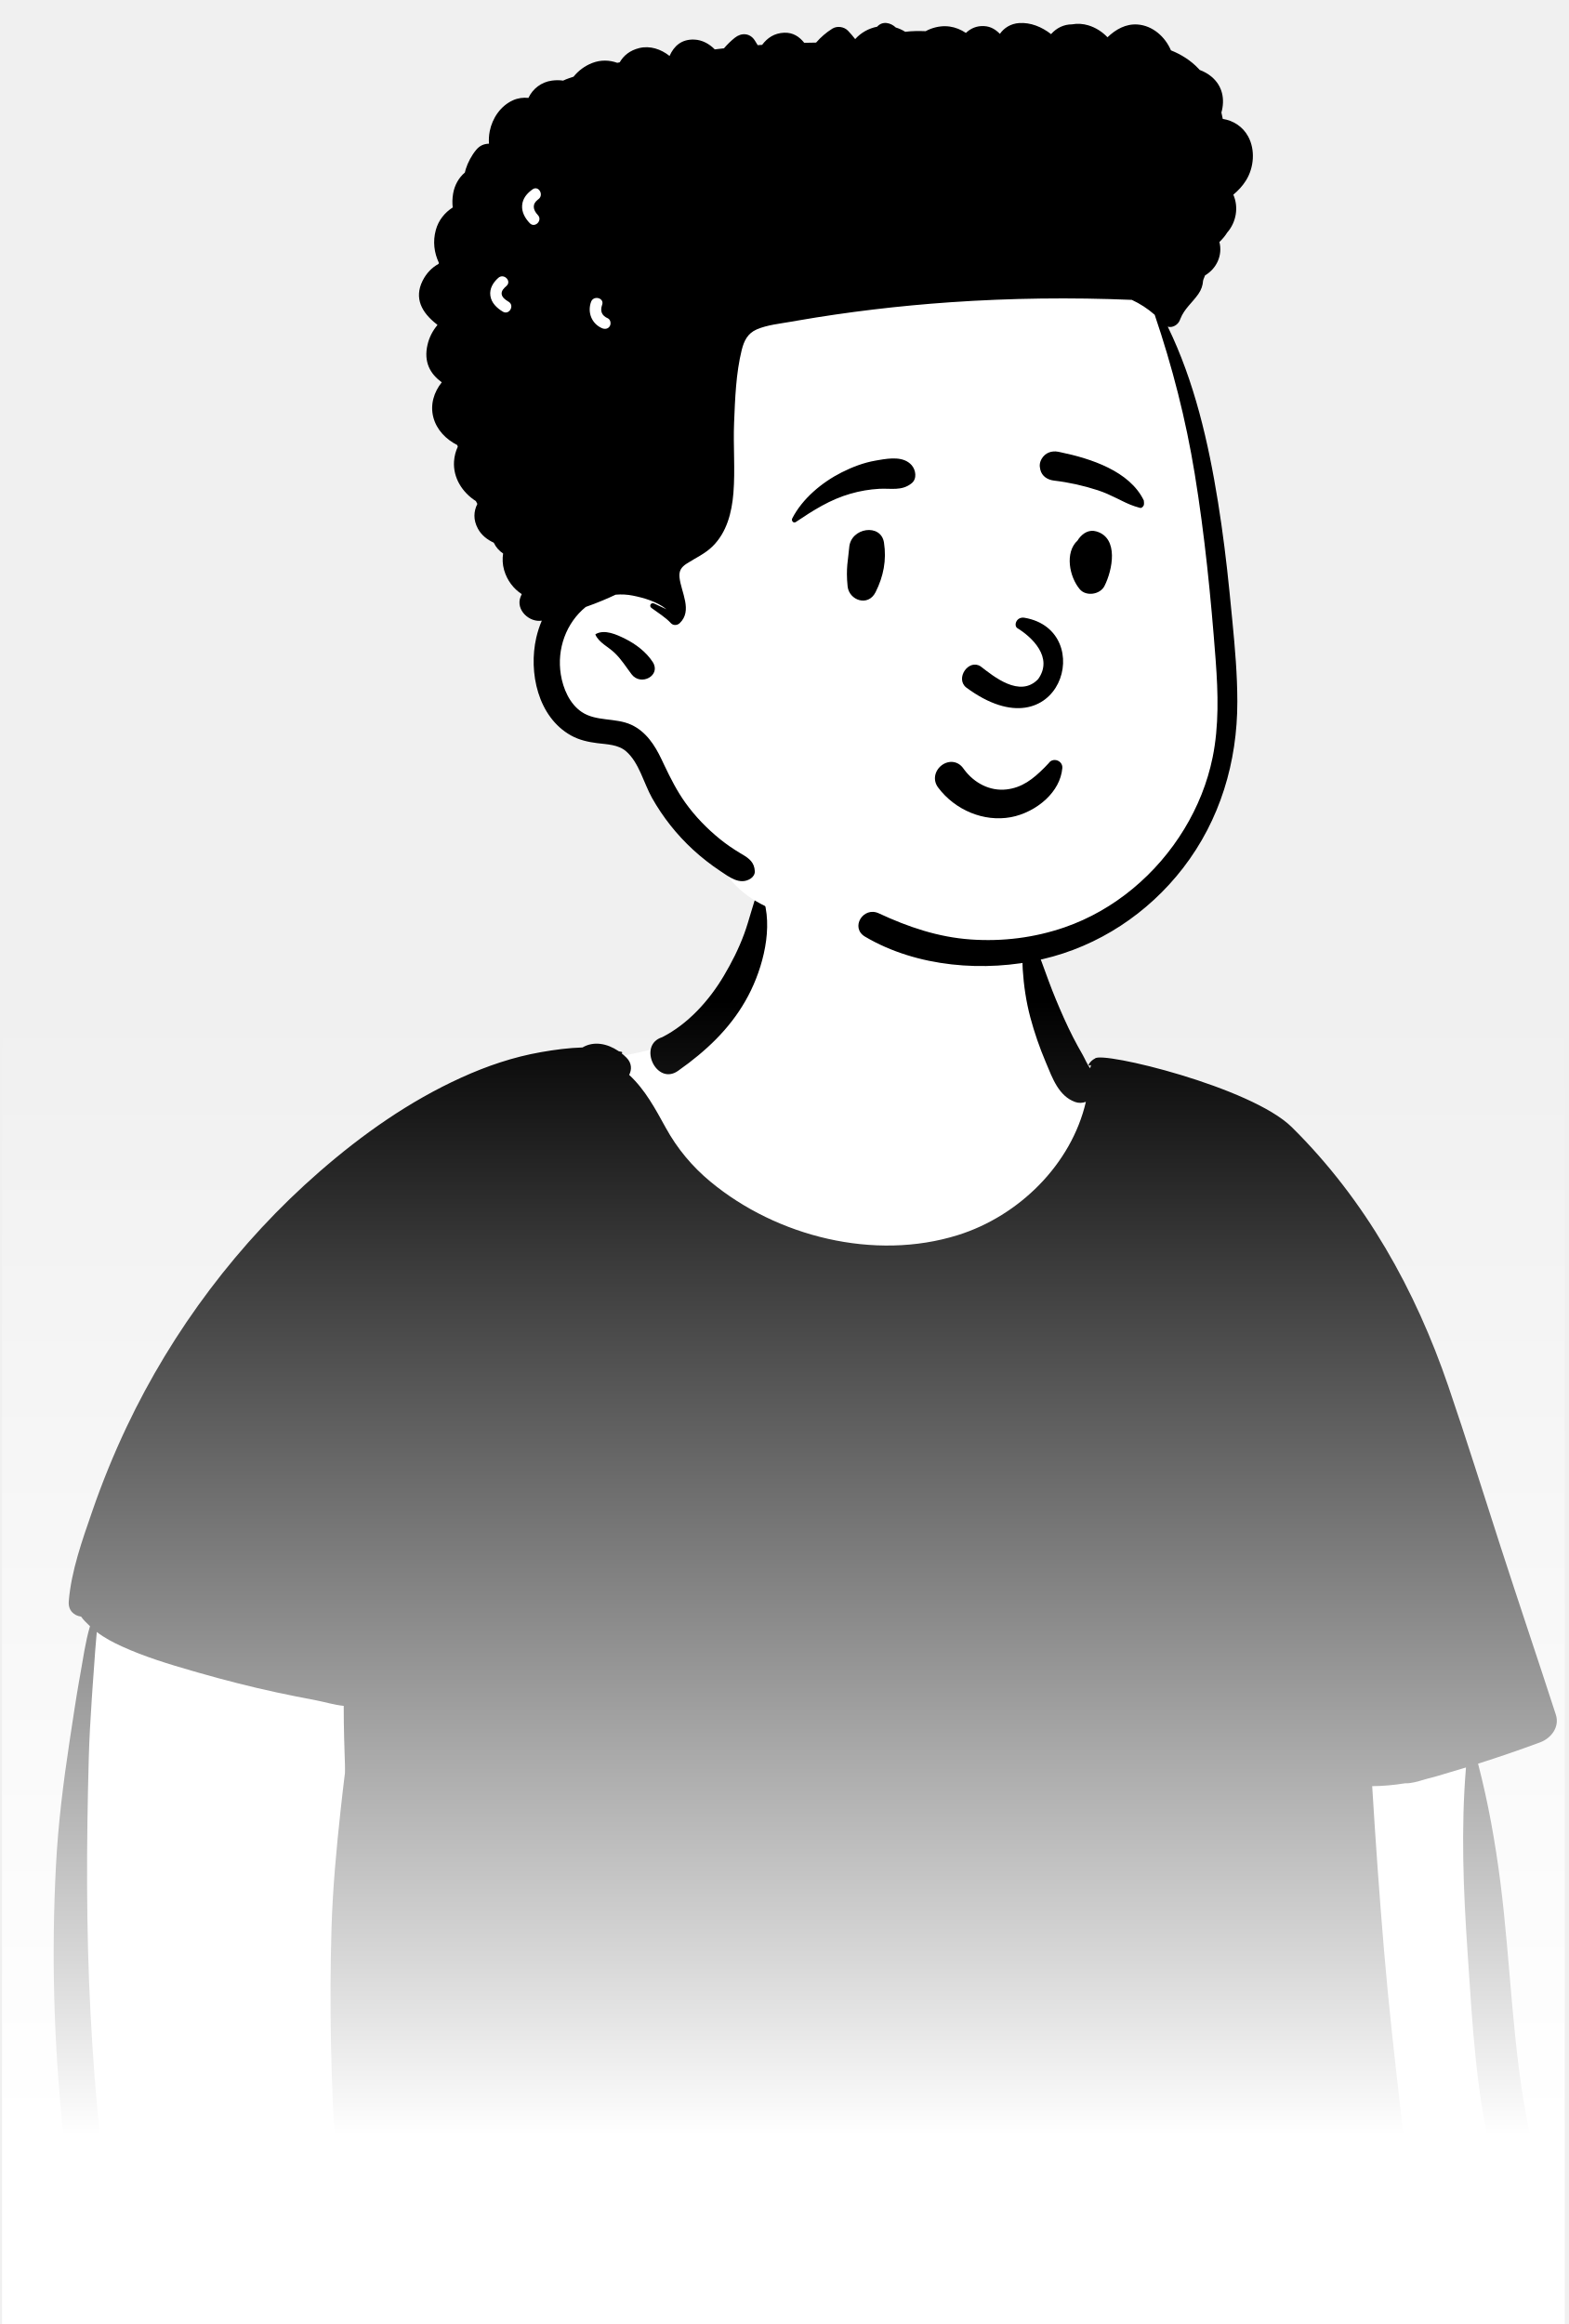
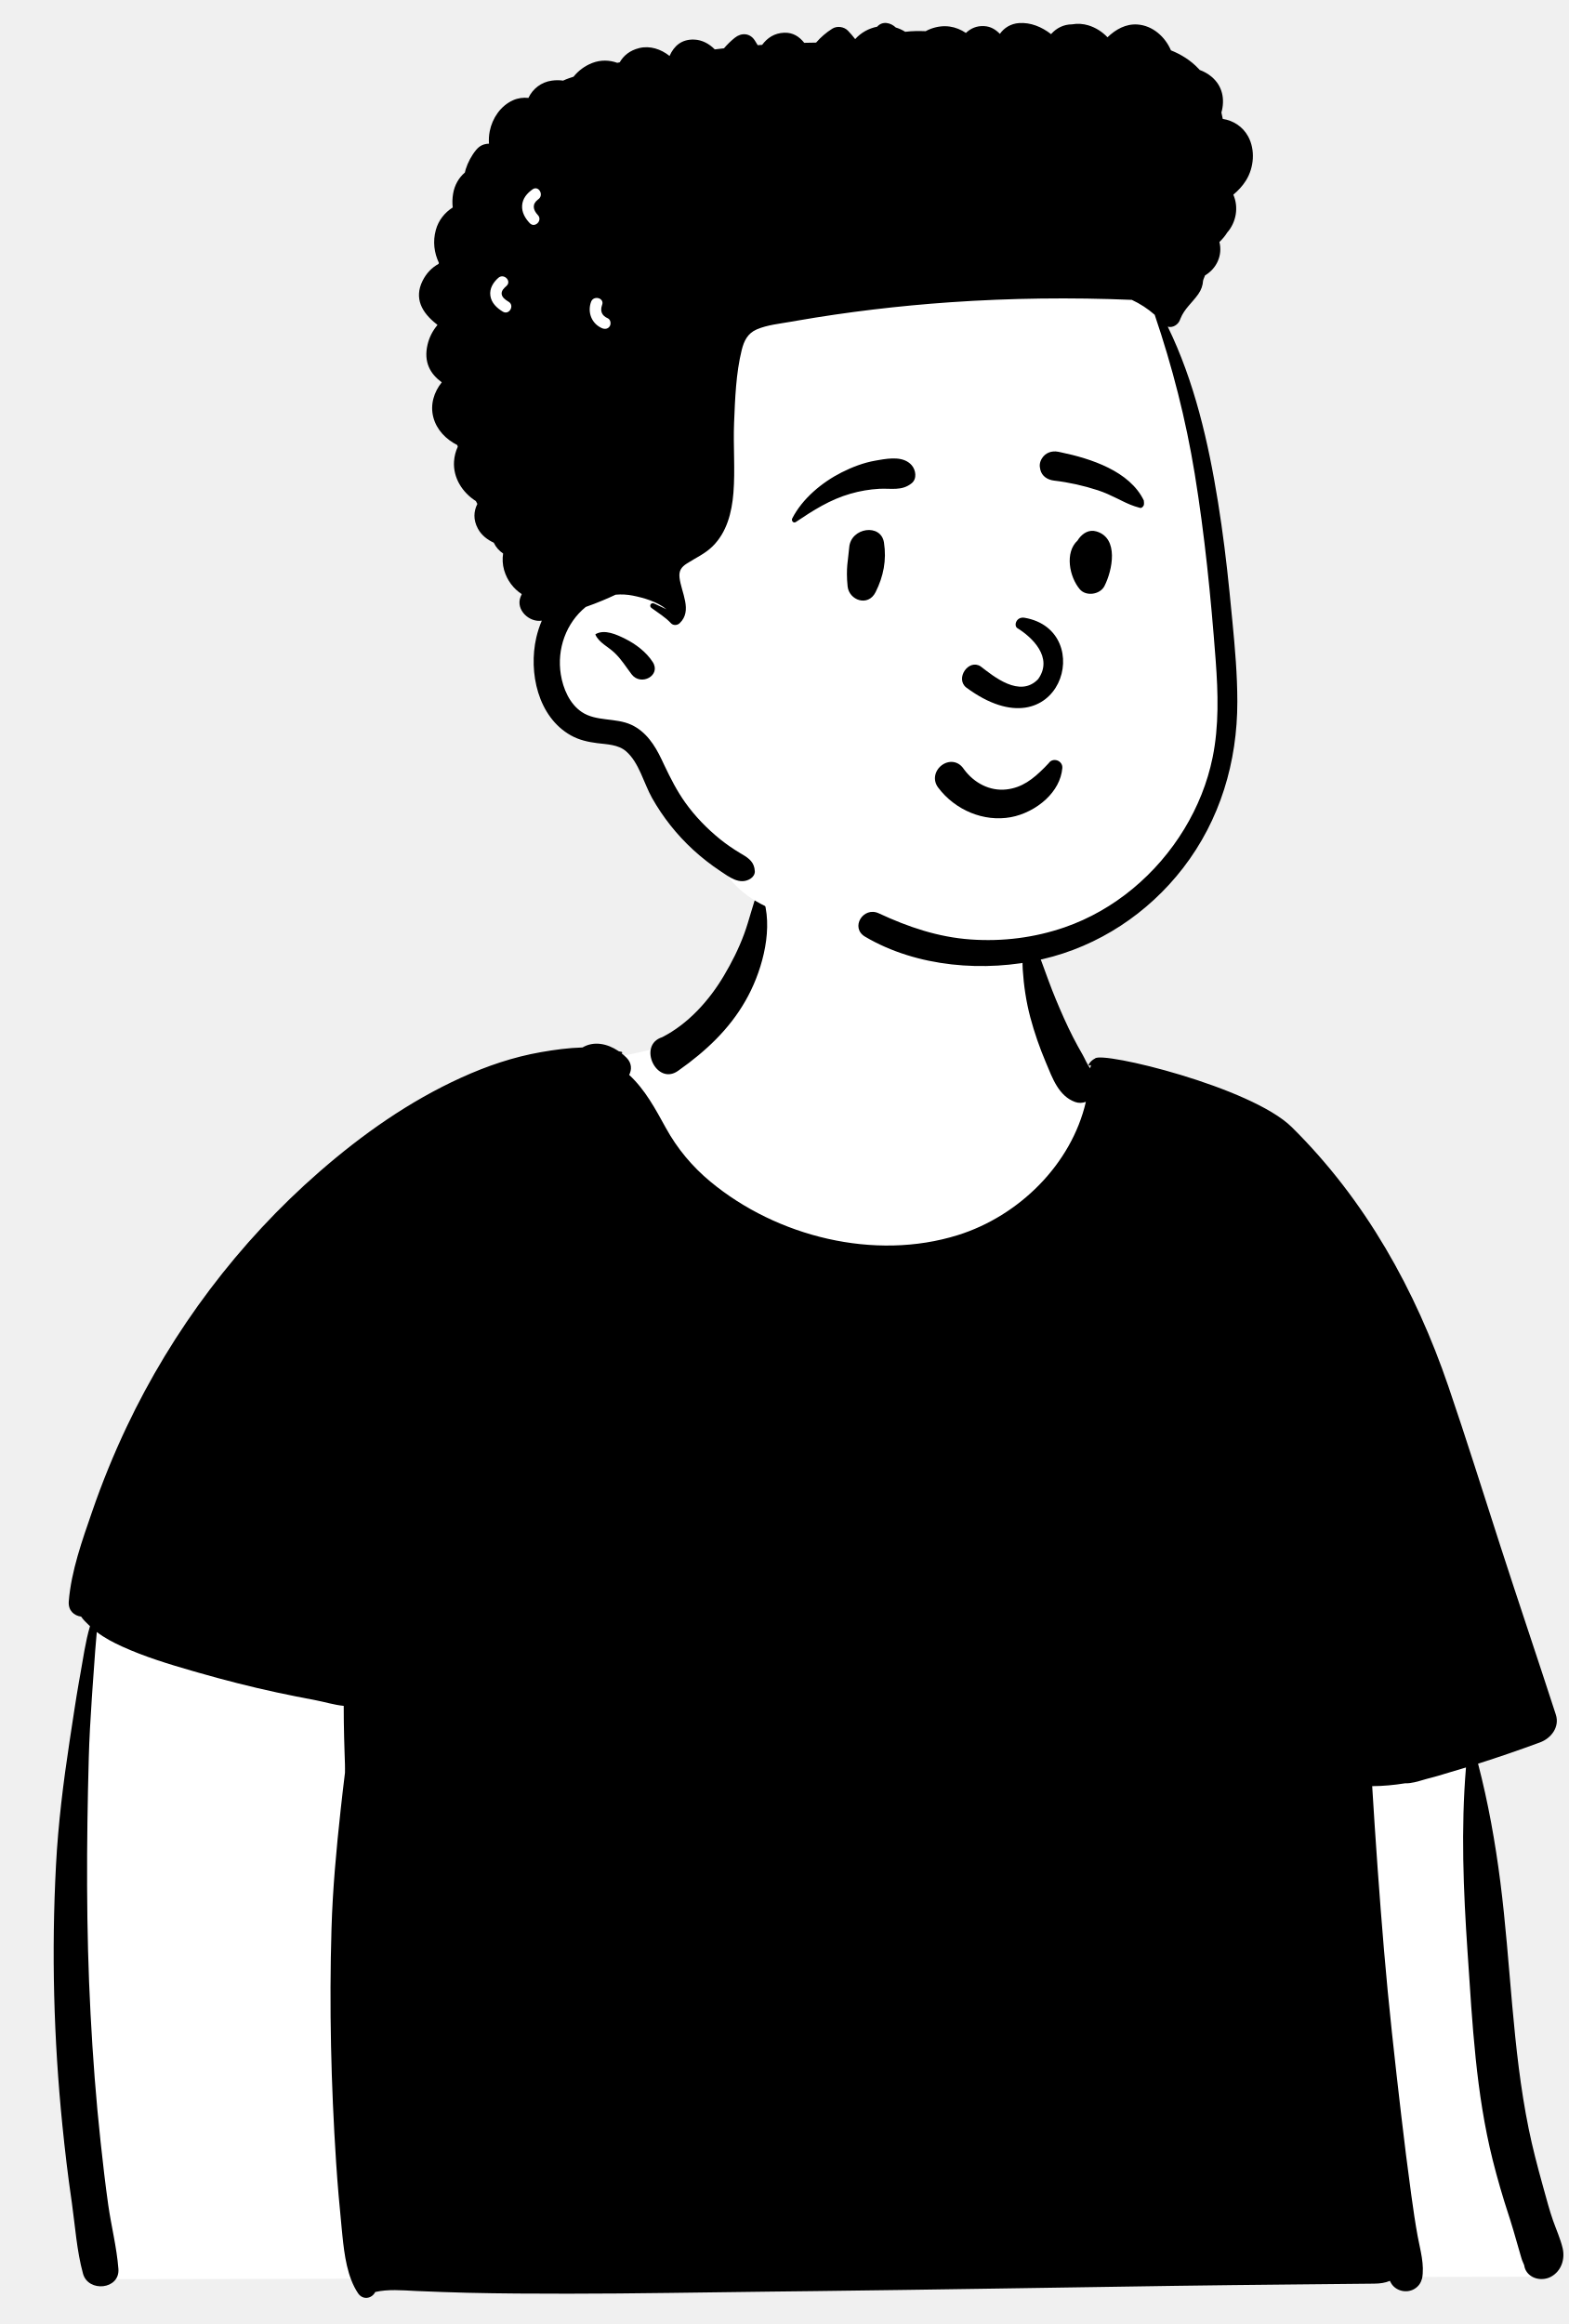
<svg xmlns="http://www.w3.org/2000/svg" width="270" height="400" viewBox="0 0 270 400" fill="none">
-   <path fillRule="evenodd" clipRule="evenodd" d="M16.152 274.172L252.028 292.897L252.275 294.5C256.227 320.242 258.224 337.705 258.264 346.891L258.265 347.173C258.265 356.281 261.061 370.767 266.653 390.631L266.999 391.854L15.823 392.292L12.86 332.502L16.152 274.172ZM155.797 145.874C165.387 146.347 175.053 150.459 175.8 153.086C177.463 158.939 180.137 183.991 188.93 187.84C197.723 191.689 216.496 188.18 221.863 197.372C227.23 206.564 244.857 244.033 244.857 252.763C244.857 258.584 187.414 260.604 72.529 258.825C73.995 211.943 80.11 187.299 90.872 184.893L91.833 184.68C107.397 181.281 116.699 181.171 122.008 175.69C127.426 170.098 128.409 160.498 130.656 153.086C131.895 149.002 144.027 145.293 155.797 145.874Z" fill="white" />
-   <path fillRule="evenodd" clipRule="evenodd" d="M176.829 160.526C176.866 160.498 176.902 160.489 176.941 160.509C177.689 160.868 177.843 161.586 178.1 162.333C178.476 163.426 178.91 164.493 179.312 165.576C180.112 167.749 180.876 169.918 181.768 172.055C182.683 174.254 183.631 176.414 184.718 178.537C185.241 179.564 185.804 180.572 186.377 181.573C186.772 182.267 187.141 183.222 187.661 183.874C187.7 183.666 187.756 183.469 187.822 183.285C187.753 183.317 187.687 183.354 187.625 183.393C187.493 183.475 187.335 183.311 187.414 183.182C187.697 182.715 188.066 182.399 188.487 182.185C189.652 180.891 215.341 187.066 222.364 194.001C235.082 206.561 243.667 222.089 249.313 238.61C252.431 247.726 255.302 256.931 258.268 266.096C261.402 275.788 264.675 285.438 267.815 295.123C268.504 297.253 267.002 299.189 265.106 299.89C261.573 301.194 258.015 302.422 254.426 303.558C256.168 310.244 257.386 317.072 258.262 323.92C260.069 338.04 260.296 352.447 263.144 366.419C263.798 369.625 264.625 372.787 265.499 375.94L265.702 376.667C266.222 378.517 266.696 380.384 267.335 382.195C267.885 383.752 268.596 385.322 268.981 386.929C269.432 388.819 268.767 390.883 266.999 391.854C265.58 392.634 263.549 392.312 262.693 390.847C262.518 390.547 262.413 390.221 262.37 389.892C262.242 389.619 262.123 389.339 262.018 389.052C261.977 388.942 261.941 388.828 261.906 388.713L261.804 388.371C261.554 387.554 261.323 386.731 261.093 385.908C260.717 384.588 260.34 383.272 259.922 381.963L259.71 381.309C258.676 378.162 257.751 374.988 256.945 371.775C254.058 360.254 253.446 348.325 252.653 336.517L252.612 335.907C251.894 325.326 251.466 314.768 252.346 304.21L252.225 304.249L252.105 304.285C250.963 304.634 249.817 304.977 248.668 305.309C248.632 305.322 248.599 305.336 248.563 305.345C247.828 305.573 247.072 305.789 246.303 305.99L245.84 306.109L245.514 306.198L245.171 306.296C244.082 306.611 242.972 306.975 241.843 306.939C239.973 307.238 238.071 307.419 236.201 307.426C236.777 316.845 237.442 326.257 238.235 335.66C239.032 345.112 240.089 354.527 241.185 363.943C241.725 368.595 242.304 373.237 242.943 377.872C243.266 380.223 243.601 382.56 244.029 384.891C244.471 387.275 245.251 389.823 244.78 392.233C244.77 392.229 244.76 392.226 244.75 392.226C244.592 392.924 244.171 393.55 243.437 393.981C242.09 394.768 240.207 394.307 239.434 392.931C239.368 392.815 239.305 392.697 239.246 392.575C238.453 392.914 237.583 393.046 236.517 393.056L222.051 393.201C215.476 393.266 208.902 393.336 202.324 393.431C181.673 393.735 161.021 394.087 140.37 394.337L132.625 394.425C121.011 394.547 109.389 394.787 97.774 394.784C91.964 394.784 86.159 394.764 80.349 394.623C77.534 394.554 74.726 394.445 71.914 394.33L71.418 394.307C69.173 394.196 66.79 393.988 64.596 394.491C63.99 395.67 62.443 395.913 61.633 394.708C59.782 391.951 59.277 388.105 58.935 384.735L58.815 383.522C58.436 379.745 58.103 375.969 57.857 372.187C56.981 358.784 56.662 345.368 57.063 331.94C57.267 325.095 57.896 318.29 58.64 311.485C58.874 309.362 59.117 307.242 59.381 305.125L59.385 304.372C59.386 304.131 59.384 303.902 59.378 303.686L59.312 301.644C59.257 299.941 59.207 298.238 59.186 296.534L59.177 295.512L59.167 293.609C57.541 293.454 55.806 292.914 54.403 292.654C52.129 292.229 49.86 291.772 47.598 291.288C43.068 290.313 38.587 289.161 34.136 287.887L33.19 287.615C29.083 286.432 24.919 285.17 21.034 283.4C19.513 282.705 17.995 281.922 16.662 280.894C16.582 281.974 16.461 283.051 16.388 284.121C16.244 286.238 16.072 288.348 15.931 290.465L15.795 292.479C15.573 295.835 15.373 299.187 15.282 302.554C14.88 317.237 14.811 331.982 15.588 346.656C15.973 354.001 16.523 361.345 17.317 368.661C17.705 372.259 18.117 375.867 18.624 379.452C19.147 383.136 20.092 386.797 20.382 390.508C20.658 394.086 15.187 394.606 14.288 391.334C13.212 387.41 12.938 383.177 12.37 379.143L12.306 378.695C11.677 374.409 11.174 370.106 10.739 365.796C9.239 350.932 8.849 335.992 9.636 321.072C10.01 313.926 10.897 306.808 11.971 299.738L12.095 298.922C12.584 295.756 13.041 292.59 13.595 289.437L13.807 288.256C14.304 285.546 14.686 282.6 15.493 279.89L15.253 279.669C14.805 279.252 14.319 278.768 13.965 278.247C12.747 278.083 11.71 277.207 11.838 275.617C12.257 270.392 14.166 265.079 15.868 260.147C17.577 255.189 19.559 250.323 21.804 245.582C29.702 228.921 41.076 213.793 54.986 201.675C62.364 195.245 70.449 189.543 79.384 185.484C83.789 183.479 88.346 181.928 93.119 181.092C95.483 180.677 97.87 180.354 100.273 180.285C102.223 179.134 104.538 179.619 106.426 180.881L106.528 180.95H106.532L107.015 181.046C107.134 181.069 107.131 181.257 107.015 181.283C107.009 181.283 106.999 181.286 106.992 181.289C107.302 181.533 107.595 181.793 107.868 182.073C108.77 182.995 108.767 184.108 108.303 185.006C111.065 187.568 112.81 190.857 114.637 194.172C116.596 197.721 119.16 200.789 122.281 203.377C133.722 212.865 150.548 217.062 164.882 212.582C175.424 209.289 184.428 200.378 186.917 189.648C186.327 189.859 185.689 189.892 185.083 189.675C182.238 188.661 181.154 185.552 180.066 182.952L180.013 182.827C178.95 180.308 178.057 177.75 177.353 175.11C176.642 172.443 176.224 169.629 176.049 166.876C175.982 165.788 176.011 164.7 176.068 163.612L176.118 162.712C176.156 161.896 176.144 161.063 176.829 160.526ZM130.545 153.187C130.584 153.089 130.739 153.036 130.798 153.154C133.317 158.35 131.664 165.467 129.284 170.422C126.792 175.604 123.039 179.535 118.591 182.936C117.979 183.403 117.349 183.864 116.711 184.315C113 186.936 109.695 179.871 113.979 178.521C118.443 176.252 122.071 172.21 124.592 167.963C125.956 165.668 127.164 163.278 128.089 160.769C129.011 158.267 129.564 155.663 130.545 153.187Z" fill="black" />
-   <path fillRule="evenodd" clipRule="evenodd" d="M208.44 82.984C207.218 73.233 203.379 62.879 199.342 53.788C190.264 34.566 169.482 31.919 150.851 27.956C132.466 25.28 112.998 22.863 94.89 28.203C84.71 30.697 80.734 42.821 82.341 52.388C83.258 58.35 85.971 63.992 88.285 69.518C92.885 80.865 95.803 93.012 95.808 105.298C95.492 113.326 94.359 122.489 103.585 125.89C112.364 130.256 113.106 142.09 124.099 148.805C128.544 157.809 140.653 158.601 149.367 160.69C154.875 161.744 160.446 162.52 166.031 163.021C182.204 165.093 195.143 160.407 203.609 146C209.274 137.232 213.493 127.108 212.451 116.481C211.413 105.291 209.684 94.159 208.44 82.984Z" fill="white" />
-   <path fillRule="evenodd" clipRule="evenodd" d="M150.99 4.596C151.913 3.549 153.336 3.908 154.199 4.735C154.761 4.901 155.305 5.147 155.82 5.473C156.982 5.324 158.2 5.324 159.34 5.366C159.617 5.211 159.913 5.073 160.235 4.954C162.54 4.112 164.581 4.54 166.264 5.668C167.075 4.901 168.098 4.419 169.405 4.492C170.573 4.557 171.404 5.106 172.117 5.83C172.828 4.805 173.977 4.074 175.408 3.972C177.409 3.83 179.332 4.632 180.926 5.874C181.855 4.809 183.121 4.197 184.532 4.191C185.46 4.022 186.44 4.089 187.325 4.356C188.611 4.744 189.739 5.471 190.638 6.415C192.06 5.053 193.801 4.074 195.807 4.217C198.405 4.404 200.558 6.314 201.559 8.665C203.317 9.369 204.94 10.373 206.296 11.805C206.369 11.881 206.438 11.96 206.51 12.039C207.241 12.309 207.929 12.691 208.535 13.194C210.454 14.791 210.882 17.102 210.247 19.367C210.336 19.73 210.412 20.098 210.481 20.467C212.278 20.74 213.911 21.777 214.84 23.466C216.11 25.784 215.86 28.839 214.484 31.052C213.892 32.003 213.141 32.805 212.298 33.507C213.252 35.673 212.794 38.258 211.256 40.01C210.882 40.614 210.422 41.159 209.904 41.653C210.475 43.892 209.459 46.203 207.431 47.4L207.258 47.834C207.229 47.906 207.199 47.978 207.169 48.049C207.146 48.141 207.119 48.23 207.091 48.32C207.043 49.115 206.781 49.895 206.262 50.63C205.198 52.136 203.88 53.118 203.181 54.876L203.111 55.06C202.81 55.892 201.84 56.479 201.013 56.222C205.604 65.652 208.012 76.144 209.664 86.426C210.488 91.555 211.124 96.703 211.64 101.87L212.146 107.015C212.591 111.589 212.987 116.178 212.989 120.766C212.996 131.147 210.026 141.132 203.653 149.392C197.625 157.201 189.095 162.86 179.458 165.089C169.51 167.387 157.839 166.482 148.917 161.221C146.286 159.674 148.591 155.953 151.268 157.198C156.334 159.555 161.483 161.307 167.1 161.698C172.575 162.083 178.063 161.398 183.254 159.608C191.844 156.642 199.152 150.429 203.85 142.693C206.165 138.88 207.84 134.742 208.733 130.37C209.843 124.92 209.676 119.288 209.268 113.768L209.24 113.392C208.433 102.758 207.37 92.059 205.651 81.531C204.132 72.221 201.796 63.099 198.764 54.18C197.576 53.134 196.247 52.269 194.825 51.612C184.413 51.177 173.982 51.304 163.584 52.022C154.715 52.639 145.89 53.682 137.131 55.203L136.193 55.367C134.254 55.713 132.1 55.91 130.273 56.691C128.706 57.363 128.071 58.653 127.676 60.24C126.682 64.253 126.53 68.645 126.362 72.76C126.198 76.783 126.57 80.839 126.247 84.849C125.974 88.203 125.114 91.637 122.629 94.064C121.328 95.334 119.728 96.029 118.227 96.993C117.256 97.616 116.844 98.258 116.97 99.41C117.24 101.932 119.271 105.109 116.989 107.268C116.588 107.647 115.893 107.696 115.498 107.268C114.556 106.245 113.256 105.464 112.14 104.638C111.672 104.296 112.061 103.631 112.591 103.868C113.289 104.181 114 104.549 114.728 104.872C113.121 103.549 110.836 102.9 108.933 102.515C107.975 102.324 106.968 102.268 105.97 102.357C105.233 102.709 104.479 103.035 103.725 103.354C102.767 103.756 101.799 104.121 100.825 104.467C97.444 107.222 95.831 111.703 96.535 116.085C96.92 118.505 98.036 121.135 100.14 122.548C102.632 124.22 105.97 123.502 108.663 124.744C111.185 125.905 112.719 128.253 113.868 130.683L114.347 131.694C115.414 133.934 116.51 136.114 117.967 138.152C119.653 140.513 121.717 142.633 123.969 144.454C125.061 145.335 126.226 146.128 127.429 146.85L127.758 147.045C128.976 147.759 129.849 148.44 129.931 149.952C129.957 150.478 129.625 150.959 129.197 151.232C127.353 152.401 125.519 150.939 123.985 149.919C122.329 148.819 120.746 147.582 119.281 146.232C116.496 143.67 114.086 140.628 112.232 137.326C110.82 134.811 110.016 131.272 107.784 129.323C106.421 128.134 104.496 128.125 102.793 127.907C101.21 127.703 99.712 127.374 98.303 126.594C92.571 123.41 90.951 115.703 92.311 109.748C92.542 108.743 92.864 107.766 93.263 106.824C91.129 107.18 88.733 104.974 89.598 102.748C89.664 102.58 89.74 102.423 89.812 102.261C88.407 101.336 87.297 99.934 86.77 98.1C86.5 97.152 86.461 96.194 86.603 95.268C85.921 94.811 85.358 94.182 84.996 93.408C83.863 92.885 82.859 92.102 82.26 90.982C81.43 89.438 81.536 88.016 82.168 86.735C82.079 86.574 81.993 86.409 81.911 86.241C79.59 84.77 77.97 82.235 78.155 79.423C78.214 78.492 78.445 77.652 78.8 76.895C78.77 76.8 78.741 76.701 78.714 76.605C76.772 75.617 75.165 73.995 74.593 71.828C74.02 69.649 74.695 67.476 76.044 65.803C74.069 64.359 72.881 62.34 73.602 59.288C73.895 58.047 74.484 56.918 75.281 55.966C75.277 55.937 75.271 55.907 75.264 55.877L75.079 55.734C72.641 53.81 71.239 51.358 72.736 48.342C73.407 46.986 74.365 46.041 75.491 45.418L75.547 45.24C74.741 43.512 74.468 41.593 75.024 39.575C75.478 37.912 76.555 36.589 77.931 35.71C77.839 34.966 77.852 34.172 78 33.313C78.247 31.861 78.968 30.594 80.021 29.695C80.061 29.504 80.11 29.317 80.166 29.128C80.522 27.98 81.187 26.732 81.957 25.807C82.593 25.04 83.304 24.76 84.173 24.73C84.12 24.023 84.156 23.305 84.301 22.577C84.746 20.332 86.174 18.221 88.291 17.264C89.16 16.872 90.076 16.757 90.958 16.852C91.709 15.272 93.174 14.126 94.975 13.88C95.676 13.781 96.328 13.787 96.927 13.876C97.266 13.718 97.618 13.577 97.987 13.448C98.231 13.362 98.477 13.283 98.724 13.205C99.557 12.171 100.654 11.344 101.934 10.847C103.412 10.271 104.917 10.33 106.25 10.814L106.675 10.725C107.34 9.573 108.4 8.681 110.03 8.276C111.88 7.818 113.779 8.457 115.235 9.619C115.241 9.619 115.248 9.619 115.258 9.616C116.018 7.914 117.319 6.729 119.501 6.811C120.861 6.864 122.089 7.539 123.037 8.5C123.564 8.434 124.091 8.375 124.621 8.316C125.18 7.66 125.803 7.048 126.491 6.498C127.617 5.596 129.082 5.669 129.911 6.939C130.092 7.216 130.26 7.496 130.428 7.775L131.189 7.723C132.084 6.515 133.305 5.698 134.978 5.633C136.512 5.57 137.605 6.321 138.438 7.37C139.116 7.354 139.798 7.341 140.479 7.331C141.272 6.412 142.207 5.603 143.274 4.931C144.091 4.417 145.296 4.592 145.957 5.277C146.404 5.743 146.82 6.228 147.207 6.731C148.204 5.613 149.551 4.877 150.99 4.596ZM102.537 109.139C104.074 108.263 106.142 109.211 107.63 109.955C109.444 110.86 111.244 112.227 112.354 113.939C113.865 116.269 110.313 118.153 108.723 116.062C107.745 114.775 106.965 113.478 105.779 112.352C104.696 111.318 103.126 110.627 102.504 109.264C102.481 109.218 102.487 109.165 102.537 109.139ZM103.617 52.562L103.645 52.48C104.083 51.284 102.175 50.768 101.741 51.955C101.084 53.752 101.841 55.707 103.617 56.483C104.109 56.699 104.672 56.624 104.968 56.129C105.217 55.713 105.102 54.991 104.614 54.778C103.615 54.341 103.28 53.57 103.617 52.562ZM87.178 49.218C88.133 48.375 86.732 46.982 85.781 47.821C84.894 48.604 84.237 49.667 84.408 50.891C84.582 52.137 85.522 53.017 86.55 53.639C87.641 54.298 88.635 52.591 87.547 51.933L87.425 51.858C86.969 51.575 86.434 51.185 86.357 50.627C86.275 50.035 86.777 49.572 87.178 49.218ZM92.6 34.346L92.667 34.297C93.693 33.564 92.708 31.851 91.67 32.591C90.719 33.27 89.956 34.152 89.875 35.369C89.797 36.552 90.399 37.577 91.186 38.409C92.061 39.334 93.457 37.936 92.583 37.012C91.731 36.112 91.565 35.13 92.6 34.346Z" fill="black" />
-   <path fillRule="evenodd" clipRule="evenodd" d="M167.127 139.894C164.914 138.991 162.94 137.485 161.496 135.561C160.994 134.892 160.864 134.186 160.969 133.54C161.088 132.814 161.517 132.155 162.103 131.714C162.691 131.271 163.426 131.052 164.137 131.164C164.755 131.261 165.37 131.599 165.856 132.3L165.958 132.44C166.816 133.602 167.935 134.554 169.209 135.168C170.437 135.76 171.811 136.036 173.233 135.876C175.94 135.57 177.806 134.106 179.79 132.117C180.036 131.866 180.282 131.607 180.529 131.344C180.685 131.106 180.902 130.953 181.142 130.872C181.409 130.783 181.711 130.788 181.988 130.885C182.255 130.978 182.494 131.154 182.654 131.389C182.806 131.612 182.892 131.888 182.864 132.205C182.682 134.266 181.605 136.105 180.075 137.549C178.375 139.153 176.122 140.262 174.001 140.652C171.664 141.08 169.283 140.773 167.127 139.894ZM175.103 108.104C177.59 109.616 181.378 113.139 178.703 116.885C175.555 120.189 171.023 116.401 168.789 114.688C166.718 113.361 164.391 116.775 166.313 118.325C182.452 130.274 189.002 108.5 176.361 106.328C174.969 106.088 174.452 107.637 175.103 108.104ZM146.181 94.205C146.456 90.795 151.649 90.021 152.165 93.395C152.628 96.417 152.083 99.193 150.722 101.914C149.421 104.514 146.152 103.301 145.905 100.934C145.573 97.761 146.01 96.326 146.181 94.205ZM185.708 92.695C186.432 91.747 187.478 91.1 188.73 91.466C192.643 92.609 191.49 98.164 190.115 100.868C189.369 102.336 186.955 102.708 185.865 101.415C184.087 99.307 183.235 95.097 185.495 93.02C185.557 92.913 185.625 92.804 185.708 92.695ZM150.667 79.286L151.285 79.178C153.197 78.847 155.574 78.529 156.927 80.066C157.644 80.882 157.891 82.397 156.927 83.177C155.231 84.55 153.356 84.018 151.323 84.134C149.648 84.23 148.038 84.507 146.425 84.968C142.885 85.98 140 87.827 136.977 89.855C136.581 90.121 136.176 89.614 136.365 89.243C138.11 85.824 141.492 83.016 144.88 81.305C146.688 80.391 148.666 79.633 150.667 79.286ZM182.142 77.754L182.615 77.851C187.763 78.927 194.451 81.077 196.889 86.134C196.982 86.849 196.884 87.002 196.804 87.102L196.778 87.135C196.712 87.221 196.659 87.339 196.349 87.436C196.263 87.415 196.177 87.394 196.089 87.371C194.971 87.078 194.087 86.674 193.231 86.256L192.303 85.799C191.226 85.271 190.14 84.762 188.989 84.386C186.532 83.585 184.005 83.021 181.439 82.719C180.883 82.654 180.348 82.466 179.925 82.145C179.524 81.839 179.218 81.416 179.078 80.855C178.897 80.127 178.949 79.577 179.339 78.921C179.633 78.428 180.053 78.086 180.535 77.89C181.026 77.69 181.586 77.643 182.142 77.754Z" fill="black" />
-   <rect x="0.35" y="141" width="269" height="259" fill="url(#paint0_linear_33_897)" />
-   <defs>
-     <linearGradient id="paint0_linear_33_897" x1="135.35" y1="172.259" x2="135.35" y2="367.625" gradientUnits="userSpaceOnUse">
-       <stop stop-color="white" stop-opacity="0" />
-       <stop offset="1" stop-color="white" />
-     </linearGradient>
-   </defs>
+   <path fill-rule="evenodd" clip-rule="evenodd" d="M16.152 274.172L252.028 292.897L252.275 294.5C256.227 320.242 258.224 337.705 258.264 346.891L258.265 347.173C258.265 356.281 261.061 370.767 266.653 390.631L266.999 391.854L15.823 392.292L12.86 332.502L16.152 274.172ZM155.797 145.874C165.387 146.347 175.053 150.459 175.8 153.086C177.463 158.939 180.137 183.991 188.93 187.84C197.723 191.689 216.496 188.18 221.863 197.372C227.23 206.564 244.857 244.033 244.857 252.763C244.857 258.584 187.414 260.604 72.529 258.825C73.995 211.943 80.11 187.299 90.872 184.893L91.833 184.68C107.397 181.281 116.699 181.171 122.008 175.69C127.426 170.098 128.409 160.498 130.657 153.086C131.895 149.002 144.027 145.293 155.797 145.874Z" fill="white" />
+   <path fill-rule="evenodd" clip-rule="evenodd" d="M176.83 160.526C176.866 160.498 176.902 160.489 176.941 160.509C177.689 160.868 177.844 161.586 178.1 162.333C178.476 163.426 178.91 164.493 179.312 165.576C180.112 167.749 180.876 169.918 181.768 172.055C182.683 174.254 183.631 176.414 184.718 178.537C185.241 179.564 185.804 180.572 186.377 181.573C186.772 182.267 187.141 183.222 187.661 183.874C187.7 183.666 187.756 183.469 187.822 183.285C187.753 183.317 187.687 183.354 187.625 183.393C187.493 183.475 187.335 183.311 187.414 183.182C187.697 182.715 188.066 182.399 188.487 182.185C189.653 180.891 215.341 187.066 222.364 194.001C235.082 206.561 243.667 222.089 249.313 238.61C252.431 247.726 255.302 256.931 258.268 266.096C261.402 275.788 264.675 285.438 267.816 295.123C268.504 297.253 267.002 299.189 265.106 299.89C261.574 301.194 258.015 302.422 254.426 303.558C256.168 310.244 257.386 317.072 258.262 323.92C260.069 338.04 260.296 352.447 263.144 366.419C263.798 369.625 264.626 372.787 265.5 375.94L265.702 376.667C266.222 378.517 266.697 380.384 267.335 382.195C267.885 383.752 268.596 385.322 268.981 386.929C269.432 388.819 268.767 390.883 266.999 391.854C265.58 392.634 263.549 392.312 262.693 390.847C262.518 390.547 262.413 390.221 262.37 389.892C262.242 389.619 262.123 389.339 262.018 389.052C261.977 388.942 261.941 388.828 261.906 388.713L261.804 388.371C261.554 387.554 261.323 386.731 261.093 385.908C260.718 384.588 260.34 383.272 259.922 381.963L259.71 381.309C258.676 378.162 257.751 374.988 256.945 371.775C254.058 360.254 253.446 348.325 252.653 336.517L252.612 335.907C251.895 325.326 251.467 314.768 252.346 304.21L252.225 304.249L252.105 304.285C250.963 304.634 249.817 304.977 248.668 305.309C248.632 305.322 248.599 305.336 248.563 305.345C247.828 305.573 247.072 305.789 246.303 305.99L245.84 306.109L245.514 306.198L245.171 306.296C244.082 306.611 242.972 306.975 241.844 306.939C239.974 307.238 238.071 307.419 236.201 307.426C236.777 316.845 237.442 326.257 238.235 335.66C239.032 345.112 240.089 354.527 241.185 363.943C241.725 368.595 242.304 373.237 242.943 377.872C243.266 380.223 243.602 382.56 244.03 384.891C244.471 387.275 245.251 389.823 244.78 392.233C244.77 392.229 244.76 392.226 244.751 392.226C244.592 392.924 244.171 393.55 243.437 393.981C242.09 394.768 240.207 394.307 239.434 392.931C239.368 392.815 239.305 392.697 239.246 392.575C238.453 392.914 237.583 393.046 236.517 393.056L222.051 393.201C215.476 393.266 208.902 393.336 202.324 393.431C181.673 393.735 161.021 394.087 140.37 394.337L132.625 394.425C121.011 394.547 109.389 394.787 97.774 394.784C91.964 394.784 86.16 394.764 80.349 394.623C77.534 394.554 74.726 394.445 71.914 394.33L71.418 394.307C69.173 394.196 66.79 393.988 64.596 394.491C63.99 395.67 62.443 395.913 61.633 394.708C59.782 391.951 59.277 388.105 58.935 384.735L58.815 383.522C58.436 379.745 58.104 375.969 57.857 372.187C56.981 358.784 56.662 345.368 57.063 331.94C57.267 325.095 57.896 318.29 58.64 311.485C58.874 309.362 59.118 307.242 59.381 305.125L59.386 304.372C59.386 304.131 59.384 303.902 59.378 303.686L59.312 301.644C59.258 299.941 59.207 298.238 59.186 296.534L59.177 295.512L59.167 293.609C57.541 293.454 55.806 292.914 54.403 292.654C52.129 292.229 49.86 291.772 47.598 291.288C43.068 290.313 38.588 289.161 34.136 287.887L33.19 287.615C29.083 286.432 24.919 285.17 21.034 283.4C19.513 282.705 17.995 281.922 16.662 280.894C16.583 281.974 16.461 283.051 16.388 284.121C16.244 286.238 16.072 288.348 15.931 290.465L15.795 292.479C15.573 295.835 15.373 299.187 15.282 302.554C14.881 317.237 14.811 331.982 15.588 346.656C15.974 354.001 16.523 361.345 17.317 368.661C17.705 372.259 18.117 375.867 18.624 379.452C19.147 383.136 20.092 386.797 20.382 390.508C20.658 394.086 15.187 394.606 14.288 391.334C13.212 387.41 12.938 383.177 12.37 379.143L12.306 378.695C11.677 374.409 11.174 370.106 10.739 365.796C9.239 350.932 8.849 335.992 9.636 321.072C10.01 313.926 10.897 306.808 11.971 299.738L12.095 298.922C12.584 295.756 13.042 292.59 13.595 289.437L13.807 288.256C14.304 285.546 14.686 282.6 15.493 279.89L15.253 279.669C14.805 279.252 14.319 278.768 13.965 278.247C12.747 278.083 11.71 277.207 11.839 275.617C12.257 270.392 14.166 265.079 15.868 260.147C17.577 255.189 19.559 250.323 21.804 245.582C29.702 228.921 41.077 213.793 54.986 201.675C62.364 195.245 70.449 189.543 79.384 185.484C83.789 183.479 88.346 181.928 93.119 181.092C95.483 180.677 97.87 180.354 100.273 180.285C102.223 179.134 104.538 179.619 106.426 180.881L106.528 180.95H106.532L107.016 181.046C107.134 181.069 107.131 181.257 107.016 181.283C107.009 181.283 106.999 181.286 106.993 181.289C107.302 181.533 107.595 181.793 107.868 182.073C108.77 182.995 108.767 184.108 108.303 185.006C111.065 187.568 112.81 190.857 114.637 194.172C116.596 197.721 119.16 200.789 122.281 203.377C133.722 212.865 150.548 217.062 164.882 212.582C175.424 209.289 184.428 200.378 186.917 189.648C186.327 189.859 185.689 189.892 185.083 189.675C182.238 188.661 181.154 185.552 180.066 182.952L180.013 182.827C178.95 180.308 178.058 177.75 177.353 175.11C176.642 172.443 176.224 169.629 176.049 166.876C175.982 165.788 176.012 164.7 176.068 163.612L176.118 162.712C176.156 161.896 176.144 161.063 176.83 160.526ZM130.545 153.187C130.584 153.089 130.739 153.036 130.798 153.154C133.317 158.35 131.664 165.467 129.284 170.422C126.792 175.604 123.039 179.535 118.591 182.936C117.979 183.403 117.35 183.864 116.711 184.315C113.001 186.936 109.695 179.871 113.979 178.521C118.443 176.252 122.071 172.21 124.592 167.963C125.956 165.668 127.164 163.278 128.089 160.769C129.011 158.267 129.564 155.663 130.545 153.187Z" fill="black" />
+   <path fill-rule="evenodd" clip-rule="evenodd" d="M208.44 82.984C207.218 73.233 203.379 62.879 199.342 53.788C190.264 34.566 169.482 31.919 150.851 27.956C132.466 25.28 112.998 22.863 94.89 28.203C84.71 30.697 80.734 42.821 82.341 52.388C83.258 58.35 85.972 63.992 88.286 69.518C92.885 80.865 95.803 93.012 95.808 105.298C95.493 113.326 94.359 122.489 103.585 125.89C112.365 130.256 113.106 142.09 124.099 148.805C128.544 157.809 140.653 158.601 149.367 160.69C154.876 161.744 160.446 162.52 166.031 163.021C182.205 165.093 195.143 160.407 203.609 146C209.275 137.232 213.494 127.108 212.451 116.481C211.413 105.291 209.684 94.159 208.44 82.984Z" fill="white" />
+   <path fill-rule="evenodd" clip-rule="evenodd" d="M150.99 4.596C151.914 3.549 153.336 3.908 154.199 4.735C154.761 4.901 155.305 5.147 155.82 5.473C156.982 5.324 158.2 5.324 159.34 5.366C159.617 5.211 159.913 5.073 160.235 4.954C162.54 4.112 164.581 4.54 166.264 5.668C167.075 4.901 168.098 4.419 169.406 4.492C170.573 4.557 171.404 5.106 172.117 5.83C172.828 4.805 173.977 4.074 175.408 3.972C177.409 3.83 179.332 4.632 180.926 5.874C181.855 4.809 183.121 4.197 184.532 4.191C185.461 4.022 186.44 4.089 187.326 4.356C188.611 4.744 189.739 5.471 190.638 6.415C192.06 5.053 193.801 4.074 195.808 4.217C198.405 4.404 200.558 6.314 201.559 8.665C203.317 9.369 204.94 10.373 206.296 11.805C206.369 11.881 206.438 11.96 206.51 12.039C207.241 12.309 207.929 12.691 208.535 13.194C210.454 14.791 210.882 17.102 210.247 19.367C210.336 19.73 210.412 20.098 210.481 20.467C212.278 20.74 213.911 21.777 214.84 23.466C216.11 25.784 215.86 28.839 214.484 31.052C213.892 32.003 213.141 32.805 212.298 33.507C213.252 35.673 212.794 38.258 211.256 40.01C210.882 40.614 210.422 41.159 209.904 41.653C210.475 43.892 209.46 46.203 207.432 47.4L207.258 47.834C207.229 47.906 207.199 47.978 207.169 48.049C207.146 48.141 207.119 48.23 207.091 48.32C207.043 49.115 206.781 49.895 206.262 50.63C205.198 52.136 203.88 53.118 203.181 54.876L203.111 55.06C202.81 55.892 201.84 56.479 201.013 56.222C205.604 65.652 208.012 76.144 209.664 86.426C210.488 91.555 211.124 96.703 211.64 101.87L212.146 107.015C212.591 111.589 212.987 116.178 212.989 120.766C212.996 131.147 210.026 141.132 203.653 149.392C197.625 157.201 189.095 162.86 179.459 165.089C169.51 167.387 157.839 166.482 148.917 161.221C146.287 159.674 148.591 155.953 151.268 157.198C156.334 159.555 161.483 161.307 167.1 161.698C172.575 162.083 178.063 161.398 183.254 159.608C191.844 156.642 199.152 150.429 203.85 142.693C206.165 138.88 207.84 134.742 208.733 130.37C209.843 124.92 209.676 119.288 209.268 113.768L209.24 113.392C208.433 102.758 207.37 92.059 205.651 81.531C204.132 72.221 201.796 63.099 198.764 54.18C197.576 53.134 196.247 52.269 194.825 51.612C184.413 51.177 173.982 51.304 163.584 52.022C154.715 52.639 145.89 53.682 137.131 55.203L136.193 55.367C134.254 55.713 132.101 55.91 130.273 56.691C128.706 57.363 128.071 58.653 127.676 60.24C126.682 64.253 126.53 68.645 126.362 72.76C126.198 76.783 126.57 80.839 126.247 84.849C125.974 88.203 125.115 91.637 122.629 94.064C121.328 95.334 119.728 96.029 118.227 96.993C117.256 97.616 116.845 98.258 116.97 99.41C117.24 101.932 119.271 105.109 116.989 107.268C116.588 107.647 115.893 107.696 115.498 107.268C114.556 106.245 113.256 105.464 112.14 104.638C111.673 104.296 112.061 103.631 112.591 103.868C113.289 104.181 114 104.549 114.728 104.872C113.121 103.549 110.836 102.9 108.933 102.515C107.975 102.324 106.968 102.268 105.97 102.357C105.233 102.709 104.479 103.035 103.725 103.354C102.767 103.756 101.799 104.121 100.825 104.467C97.444 107.222 95.831 111.703 96.535 116.085C96.92 118.505 98.036 121.135 100.14 122.548C102.632 124.22 105.97 123.502 108.663 124.744C111.185 125.905 112.719 128.253 113.868 130.683L114.347 131.694C115.414 133.934 116.51 136.114 117.967 138.152C119.653 140.513 121.717 142.633 123.969 144.454C125.061 145.335 126.226 146.128 127.429 146.85L127.758 147.045C128.976 147.759 129.849 148.44 129.931 149.952C129.957 150.478 129.625 150.959 129.197 151.232C127.353 152.401 125.519 150.939 123.985 149.919C122.329 148.819 120.746 147.582 119.281 146.232C116.496 143.67 114.086 140.628 112.232 137.326C110.82 134.811 110.017 131.272 107.784 129.323C106.421 128.134 104.496 128.125 102.794 127.907C101.21 127.703 99.712 127.374 98.303 126.594C92.571 123.41 90.951 115.703 92.311 109.748C92.542 108.743 92.864 107.766 93.263 106.824C91.129 107.18 88.733 104.974 89.599 102.748C89.664 102.58 89.74 102.423 89.812 102.261C88.407 101.336 87.297 99.934 86.77 98.1C86.501 97.152 86.461 96.194 86.603 95.268C85.921 94.811 85.358 94.182 84.996 93.408C83.864 92.885 82.859 92.102 82.26 90.982C81.431 89.438 81.536 88.016 82.168 86.735C82.079 86.574 81.993 86.409 81.911 86.241C79.59 84.77 77.971 82.235 78.155 79.423C78.214 78.492 78.445 77.652 78.8 76.895C78.77 76.8 78.741 76.701 78.715 76.605C76.772 75.617 75.165 73.995 74.593 71.828C74.02 69.649 74.695 67.476 76.044 65.803C74.069 64.359 72.881 62.34 73.602 59.288C73.895 58.047 74.484 56.918 75.281 55.966C75.278 55.937 75.271 55.907 75.264 55.877L75.079 55.734C72.641 53.81 71.239 51.358 72.736 48.342C73.407 46.986 74.365 46.041 75.492 45.418L75.547 45.24C74.741 43.512 74.468 41.593 75.024 39.575C75.478 37.912 76.555 36.589 77.931 35.71C77.839 34.966 77.852 34.172 78 33.313C78.247 31.861 78.968 30.594 80.022 29.695C80.061 29.504 80.11 29.317 80.166 29.128C80.522 27.98 81.187 26.732 81.957 25.807C82.593 25.04 83.304 24.76 84.173 24.73C84.12 24.023 84.156 23.305 84.301 22.577C84.746 20.332 86.175 18.221 88.291 17.264C89.161 16.872 90.076 16.757 90.958 16.852C91.709 15.272 93.174 14.126 94.975 13.88C95.676 13.781 96.328 13.787 96.927 13.876C97.266 13.718 97.618 13.577 97.987 13.448C98.231 13.362 98.478 13.283 98.724 13.205C99.557 12.171 100.654 11.344 101.934 10.847C103.412 10.271 104.917 10.33 106.25 10.814L106.675 10.725C107.34 9.573 108.4 8.681 110.03 8.276C111.88 7.818 113.78 8.457 115.235 9.619C115.241 9.619 115.248 9.619 115.258 9.616C116.018 7.914 117.319 6.729 119.501 6.811C120.861 6.864 122.089 7.539 123.037 8.5C123.564 8.434 124.091 8.375 124.621 8.316C125.18 7.66 125.803 7.048 126.491 6.498C127.617 5.596 129.082 5.669 129.911 6.939C130.092 7.216 130.26 7.496 130.428 7.775L131.189 7.723C132.084 6.515 133.305 5.698 134.978 5.633C136.512 5.57 137.605 6.321 138.438 7.37C139.116 7.354 139.798 7.341 140.479 7.331C141.273 6.412 142.208 5.603 143.274 4.931C144.091 4.417 145.296 4.592 145.957 5.277C146.404 5.743 146.821 6.228 147.207 6.731C148.205 5.613 149.551 4.877 150.99 4.596ZM102.537 109.139C104.074 108.263 106.142 109.211 107.63 109.955C109.444 110.86 111.245 112.227 112.354 113.939C113.865 116.269 110.313 118.153 108.723 116.062C107.745 114.775 106.965 113.478 105.78 112.352C104.696 111.318 103.126 110.627 102.504 109.264C102.481 109.218 102.487 109.165 102.537 109.139ZM103.617 52.562L103.646 52.48C104.083 51.284 102.175 50.768 101.741 51.955C101.084 53.752 101.841 55.707 103.617 56.483C104.109 56.699 104.672 56.624 104.968 56.129C105.218 55.713 105.102 54.991 104.614 54.778C103.615 54.341 103.28 53.57 103.617 52.562ZM87.178 49.218C88.133 48.375 86.732 46.982 85.781 47.821C84.895 48.604 84.237 49.667 84.408 50.891C84.582 52.137 85.522 53.017 86.551 53.639C87.641 54.298 88.635 52.591 87.547 51.933L87.425 51.858C86.969 51.575 86.435 51.185 86.357 50.627C86.275 50.035 86.777 49.572 87.178 49.218ZM92.6 34.346L92.667 34.297C93.693 33.564 92.708 31.851 91.67 32.591C90.719 33.27 89.956 34.152 89.875 35.369C89.797 36.552 90.399 37.577 91.186 38.409C92.061 39.334 93.457 37.936 92.583 37.012C91.731 36.112 91.565 35.13 92.6 34.346Z" fill="black" />
+   <path fill-rule="evenodd" clip-rule="evenodd" d="M167.127 139.894C164.914 138.991 162.94 137.485 161.496 135.561C160.994 134.892 160.864 134.186 160.969 133.54C161.088 132.814 161.517 132.155 162.103 131.714C162.691 131.271 163.426 131.052 164.137 131.164C164.755 131.261 165.37 131.599 165.857 132.3L165.958 132.44C166.817 133.602 167.935 134.554 169.209 135.168C170.438 135.76 171.811 136.036 173.233 135.876C175.94 135.57 177.806 134.106 179.79 132.117C180.036 131.866 180.282 131.607 180.529 131.344C180.685 131.106 180.902 130.953 181.142 130.872C181.409 130.783 181.711 130.788 181.988 130.885C182.255 130.978 182.494 131.154 182.654 131.389C182.806 131.612 182.892 131.888 182.864 132.205C182.682 134.266 181.605 136.105 180.075 137.549C178.375 139.153 176.122 140.262 174.001 140.652C171.665 141.08 169.283 140.773 167.127 139.894ZM175.104 108.104C177.59 109.616 181.378 113.139 178.703 116.885C175.555 120.189 171.023 116.401 168.789 114.688C166.718 113.361 164.391 116.775 166.313 118.325C182.452 130.274 189.002 108.5 176.361 106.328C174.969 106.088 174.452 107.637 175.104 108.104ZM146.181 94.205C146.456 90.795 151.649 90.021 152.165 93.395C152.628 96.417 152.083 99.193 150.722 101.914C149.421 104.514 146.152 103.301 145.905 100.934C145.573 97.761 146.011 96.326 146.181 94.205ZM185.709 92.695C186.433 91.747 187.478 91.1 188.73 91.466C192.643 92.609 191.49 98.164 190.116 100.868C189.369 102.336 186.955 102.708 185.865 101.415C184.087 99.307 183.236 95.097 185.496 93.02C185.557 92.913 185.625 92.804 185.709 92.695ZM150.667 79.286L151.285 79.178C153.197 78.847 155.574 78.529 156.927 80.066C157.644 80.882 157.891 82.397 156.927 83.177C155.231 84.55 153.356 84.018 151.323 84.134C149.648 84.23 148.038 84.507 146.425 84.968C142.885 85.98 140.001 87.827 136.977 89.855C136.581 90.121 136.176 89.614 136.365 89.243C138.11 85.824 141.492 83.016 144.88 81.305C146.688 80.391 148.667 79.633 150.667 79.286ZM182.142 77.754L182.615 77.851C187.763 78.927 194.451 81.077 196.889 86.134C196.982 86.849 196.884 87.002 196.804 87.102L196.778 87.135C196.712 87.221 196.659 87.339 196.35 87.436C196.264 87.415 196.177 87.394 196.089 87.371C194.971 87.078 194.087 86.674 193.231 86.256L192.303 85.799C191.227 85.271 190.14 84.762 188.989 84.386C186.532 83.585 184.006 83.021 181.44 82.719C180.883 82.654 180.348 82.466 179.925 82.145C179.524 81.839 179.218 81.416 179.078 80.855C178.897 80.127 178.949 79.577 179.339 78.921C179.633 78.428 180.053 78.086 180.535 77.89C181.026 77.69 181.586 77.643 182.142 77.754Z" fill="black" />
</svg>
